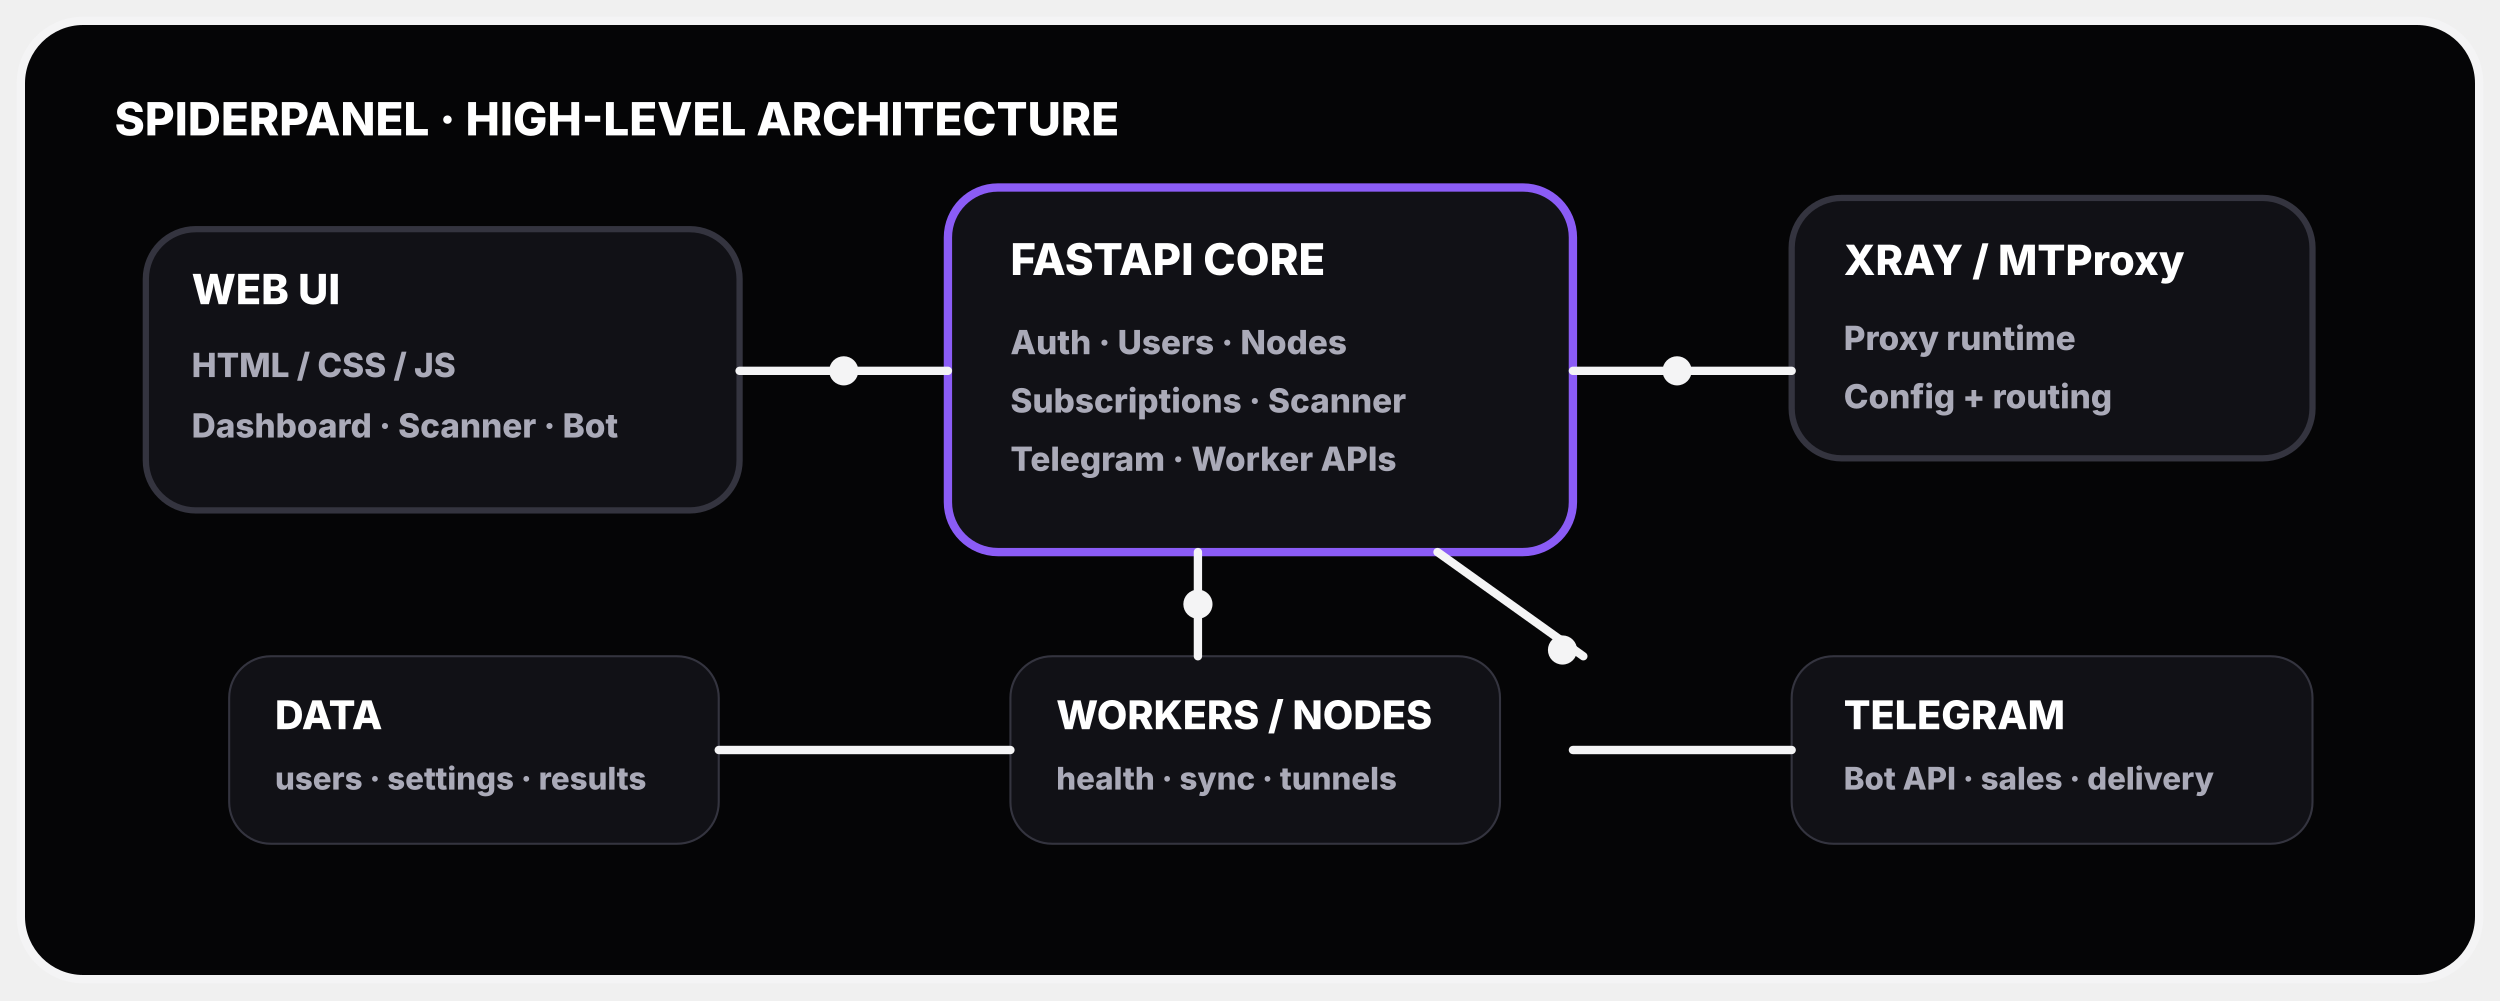
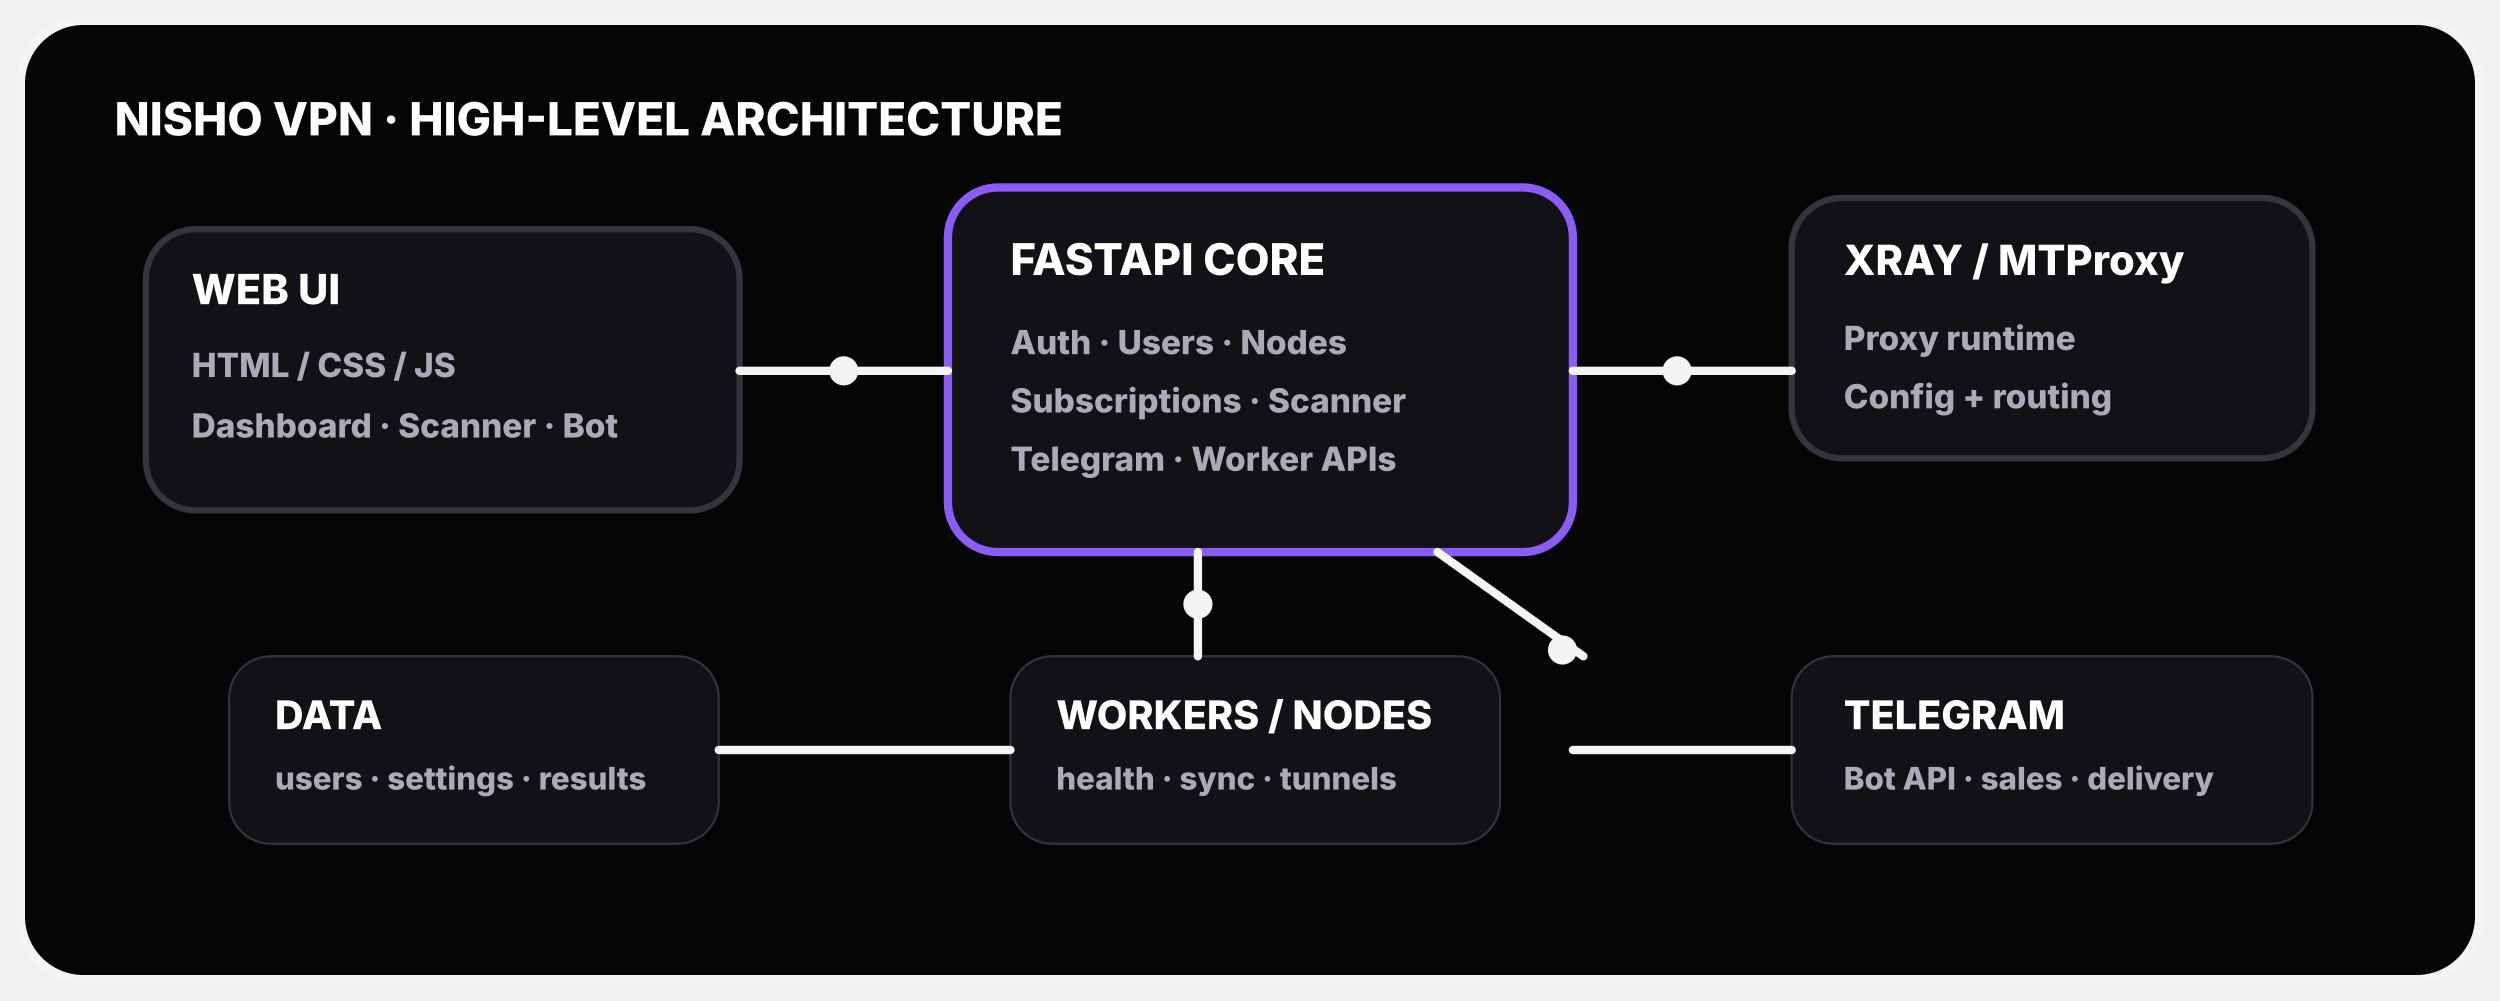
<svg xmlns="http://www.w3.org/2000/svg" viewBox="0 0 1200 480" role="img" aria-labelledby="t d">
  <rect x="10" y="10" width="1180" height="460" rx="30" fill="#050506" stroke="#f4f4f5" stroke-width="4" />
  <g font-family="Inter,Arial,sans-serif" font-weight="800" fill="#fff">
-     <text x="55" y="65" font-size="22">SPIDERPANEL · HIGH-LEVEL ARCHITECTURE</text>
+     <text x="55" y="65" font-size="22">NISHO VPN · HIGH-LEVEL ARCHITECTURE</text>
    <rect x="70" y="110" width="285" height="135" rx="24" fill="#111116" stroke="#34343f" stroke-width="3" />
    <text x="92" y="146" font-size="20">WEB UI</text>
    <text x="92" y="181" fill="#aaaab8" font-size="16">HTML / CSS / JS</text>
    <text x="92" y="210" fill="#aaaab8" font-size="16">Dashboard · Scanner · Bot</text>
    <rect x="455" y="90" width="300" height="175" rx="24" fill="#111116" stroke="#8b5cf6" stroke-width="4" />
    <text x="485" y="132" font-size="21">FASTAPI CORE</text>
    <text x="485" y="170" fill="#aaaab8" font-size="16">Auth · Users · Nodes</text>
    <text x="485" y="198" fill="#aaaab8" font-size="16">Subscriptions · Scanner</text>
    <text x="485" y="226" fill="#aaaab8" font-size="16">Telegram · Worker APIs</text>
    <rect x="860" y="95" width="250" height="125" rx="24" fill="#111116" stroke="#34343f" stroke-width="3" />
    <text x="885" y="132" font-size="20">XRAY / MTProxy</text>
    <text x="885" y="168" fill="#aaaab8" font-size="16">Proxy runtime</text>
    <text x="885" y="196" fill="#aaaab8" font-size="16">Config + routing</text>
    <rect x="110" y="315" width="235" height="90" rx="20" fill="#111116" stroke="#34343f" />
    <text x="132" y="350" font-size="19">DATA</text>
    <text x="132" y="379" fill="#aaaab8" font-size="15">users · settings · results</text>
    <rect x="485" y="315" width="235" height="90" rx="20" fill="#111116" stroke="#34343f" />
    <text x="507" y="350" font-size="19">WORKERS / NODES</text>
    <text x="507" y="379" fill="#aaaab8" font-size="15">health · sync · tunnels</text>
    <rect x="860" y="315" width="250" height="90" rx="20" fill="#111116" stroke="#34343f" />
    <text x="885" y="350" font-size="19">TELEGRAM</text>
    <text x="885" y="379" fill="#aaaab8" font-size="15">Bot API · sales · delivery</text>
    <g stroke="#f4f4f5" stroke-width="4" fill="none" stroke-linecap="round">
      <path d="M355 178H455" />
      <path d="M755 178H860" />
      <path d="M575 265V315" />
      <path d="M690 265l70 50" />
      <path d="M485 360H345" />
      <path d="M755 360H860" />
    </g>
    <g fill="#f4f4f5">
      <circle cx="405" cy="178" r="7" />
      <circle cx="805" cy="178" r="7" />
      <circle cx="575" cy="290" r="7" />
      <circle cx="750" cy="312" r="7" />
    </g>
  </g>
</svg>
